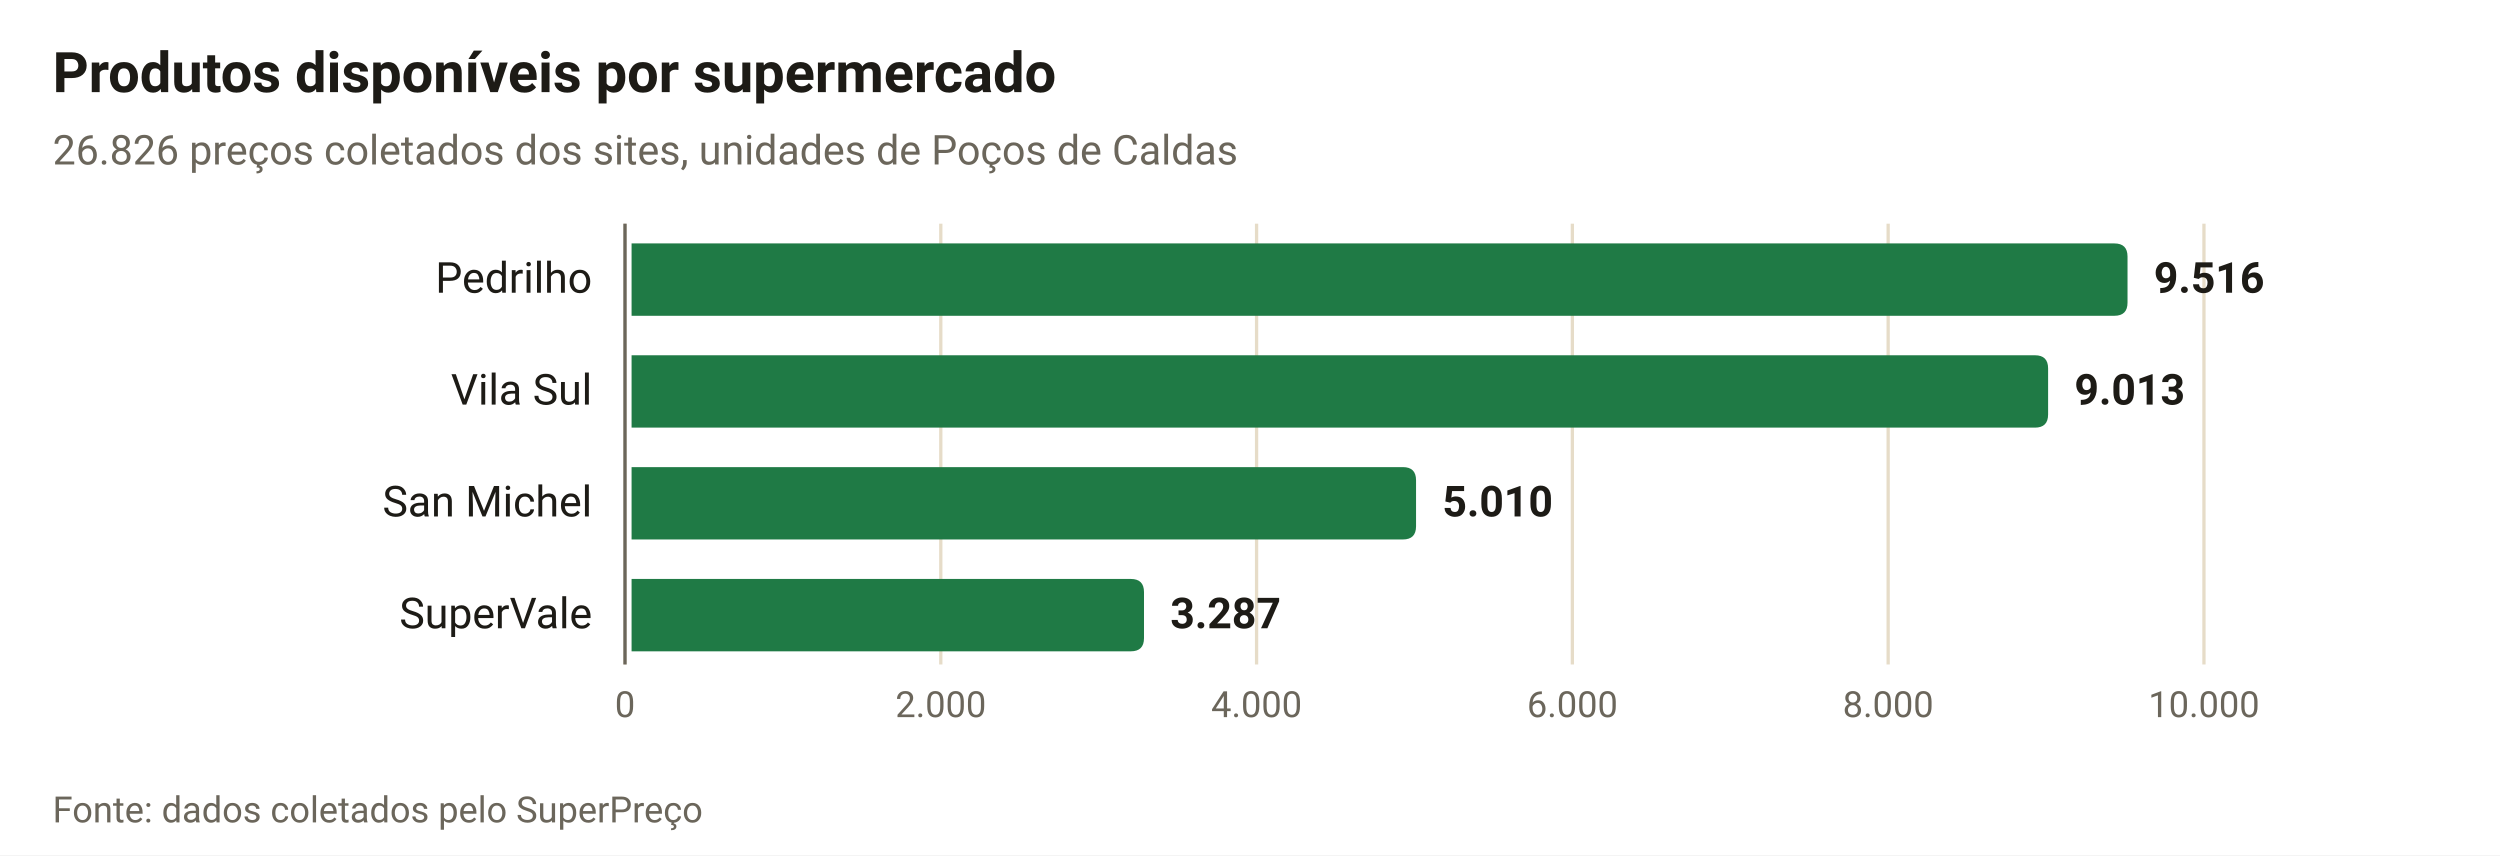
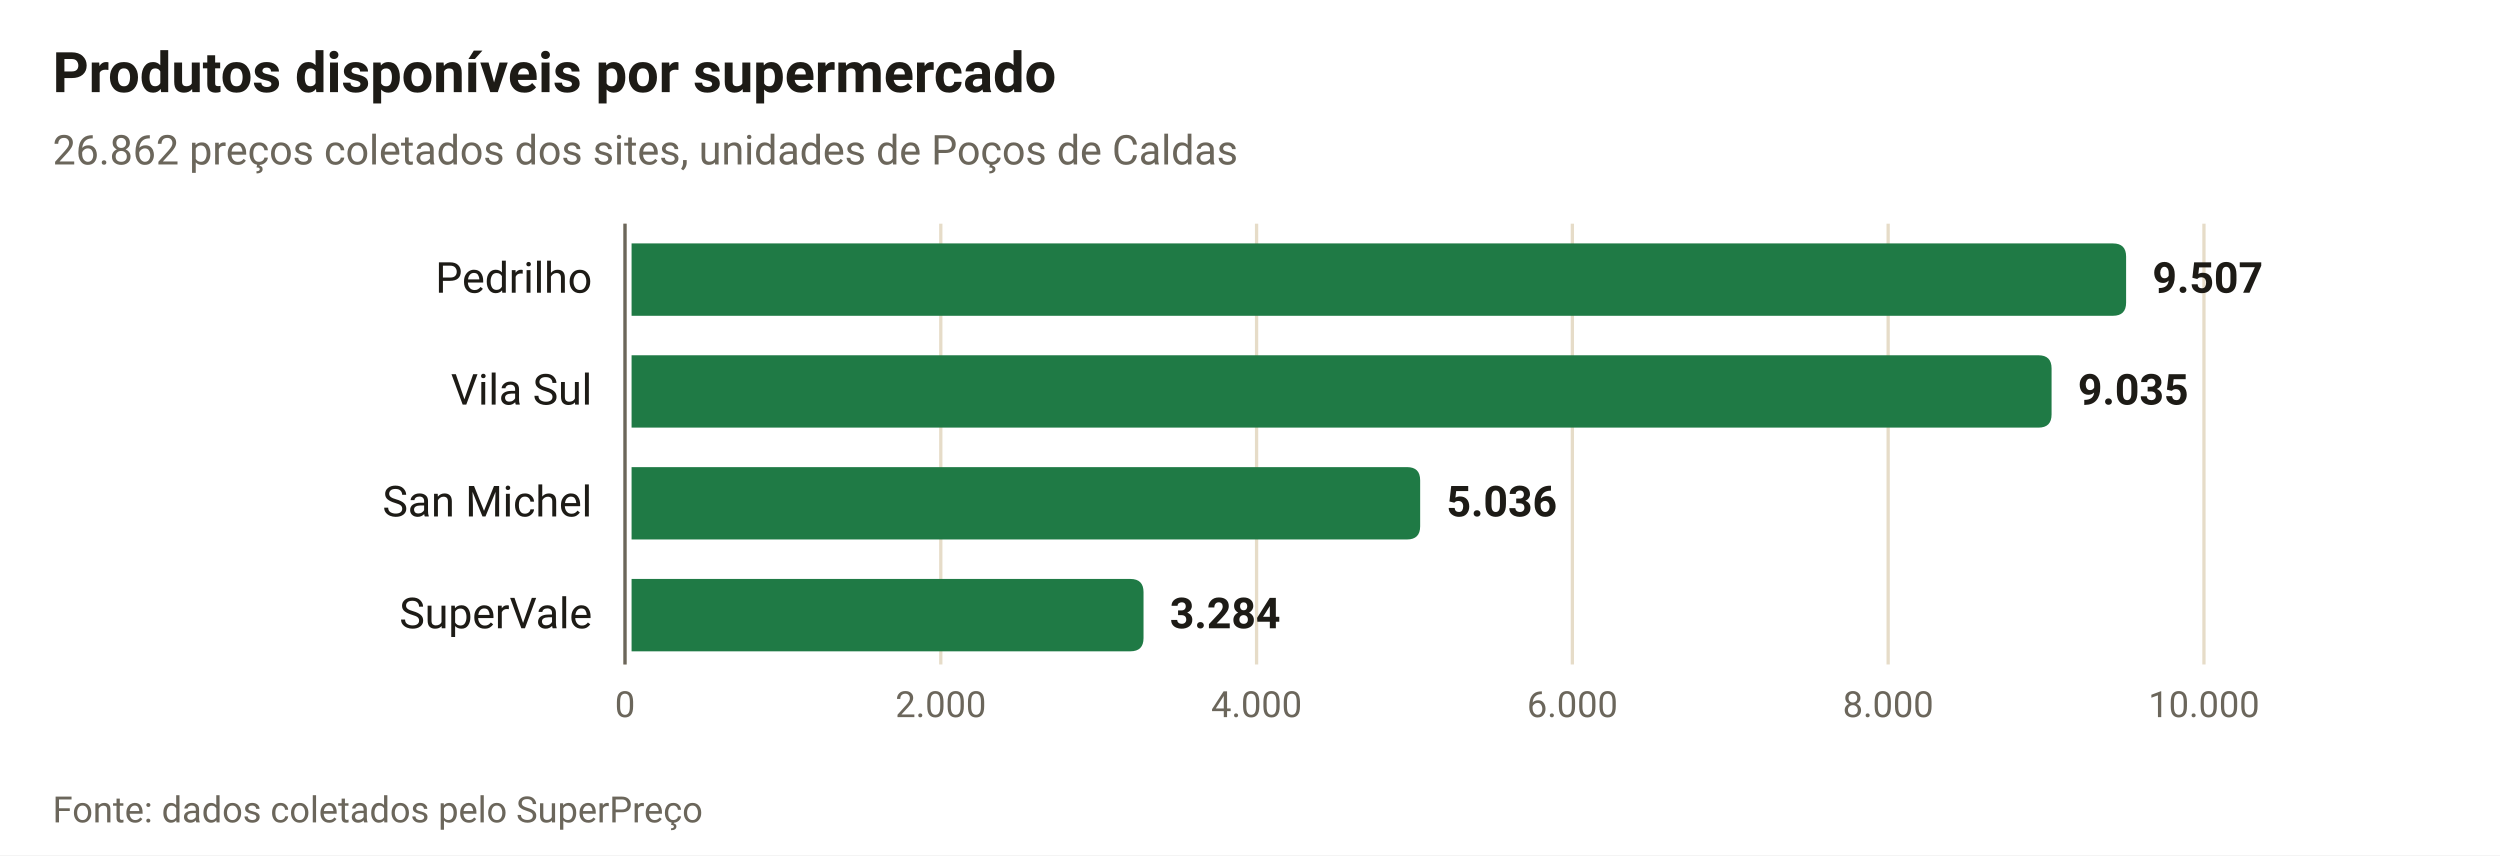
<svg xmlns="http://www.w3.org/2000/svg" width="760" height="260" viewBox="0 0 760 260" font-family="'Segoe UI', Roboto, 'Helvetica Neue', Arial, sans-serif" role="img" aria-label="Produtos disponíveis por supermercado">
  <rect width="760" height="260" fill="#ffffff" />
  <text x="16" y="28" font-size="17" font-weight="700" fill="#1d1b16">Produtos disponíveis por supermercado</text>
-   <text x="16" y="50" font-size="12.5" fill="#6b665b">26.826 preços coletados dos sites, unidades de Poços de Caldas</text>
+   <text x="16" y="50" font-size="12.5" fill="#6b665b">26.862 preços coletados dos sites, unidades de Poços de Caldas</text>
  <line x1="190" y1="68" x2="190" y2="202" stroke="#e6dcc8" stroke-width="1" />
  <text x="190" y="218" font-size="11" fill="#6b665b" text-anchor="middle">0</text>
  <line x1="286" y1="68" x2="286" y2="202" stroke="#e6dcc8" stroke-width="1" />
  <text x="286" y="218" font-size="11" fill="#6b665b" text-anchor="middle">2.000</text>
  <line x1="382" y1="68" x2="382" y2="202" stroke="#e6dcc8" stroke-width="1" />
  <text x="382" y="218" font-size="11" fill="#6b665b" text-anchor="middle">4.000</text>
  <line x1="478" y1="68" x2="478" y2="202" stroke="#e6dcc8" stroke-width="1" />
  <text x="478" y="218" font-size="11" fill="#6b665b" text-anchor="middle">6.000</text>
  <line x1="574" y1="68" x2="574" y2="202" stroke="#e6dcc8" stroke-width="1" />
  <text x="574" y="218" font-size="11" fill="#6b665b" text-anchor="middle">8.000</text>
  <line x1="670" y1="68" x2="670" y2="202" stroke="#e6dcc8" stroke-width="1" />
  <text x="670" y="218" font-size="11" fill="#6b665b" text-anchor="middle">10.000</text>
  <line x1="190" y1="68" x2="190" y2="202" stroke="#6b665b" stroke-width="1" />
  <text x="180" y="89" font-size="13" fill="#1d1b16" text-anchor="end">Pedrilho</text>
-   <path d="M192,74 H642.768 Q646.768,74 646.768,78 V92 Q646.768,96 642.768,96 H192 Z" fill="#1f7a45" />
-   <text x="654.768" y="89" font-size="13" font-weight="600" fill="#1d1b16">9.516</text>
+   <path d="M192,74 H642.336 Q646.336,74 646.336,78 V92 Q646.336,96 642.336,96 H192 Z" fill="#1f7a45" />
+   <text x="654.336" y="89" font-size="13" font-weight="600" fill="#1d1b16">9.507</text>
  <text x="180" y="123" font-size="13" fill="#1d1b16" text-anchor="end">Vila Sul</text>
-   <path d="M192,108 H618.624 Q622.624,108 622.624,112 V126 Q622.624,130 618.624,130 H192 Z" fill="#1f7a45" />
-   <text x="630.624" y="123" font-size="13" font-weight="600" fill="#1d1b16">9.013</text>
+   <path d="M192,108 H619.68 Q623.68,108 623.68,112 V126 Q623.68,130 619.68,130 H192 Z" fill="#1f7a45" />
+   <text x="631.68" y="123" font-size="13" font-weight="600" fill="#1d1b16">9.035</text>
  <text x="180" y="157" font-size="13" fill="#1d1b16" text-anchor="end">San Michel</text>
-   <path d="M192,142 H426.48 Q430.48,142 430.48,146 V160 Q430.48,164 426.48,164 H192 Z" fill="#1f7a45" />
-   <text x="438.48" y="157" font-size="13" font-weight="600" fill="#1d1b16">5.010</text>
+   <path d="M192,142 H427.728 Q431.728,142 431.728,146 V160 Q431.728,164 427.728,164 H192 Z" fill="#1f7a45" />
+   <text x="439.728" y="157" font-size="13" font-weight="600" fill="#1d1b16">5.036</text>
  <text x="180" y="191" font-size="13" fill="#1d1b16" text-anchor="end">SuperVale</text>
-   <path d="M192,176 H343.776 Q347.776,176 347.776,180 V194 Q347.776,198 343.776,198 H192 Z" fill="#1f7a45" />
-   <text x="355.776" y="191" font-size="13" font-weight="600" fill="#1d1b16">3.287</text>
+   <path d="M192,176 H343.632 Q347.632,176 347.632,180 V194 Q347.632,198 343.632,198 H192 Z" fill="#1f7a45" />
+   <text x="355.632" y="191" font-size="13" font-weight="600" fill="#1d1b16">3.284</text>
  <text x="16" y="250" font-size="11" fill="#6b665b">Fonte: dados coletados pelo SuperPreço</text>
</svg>
